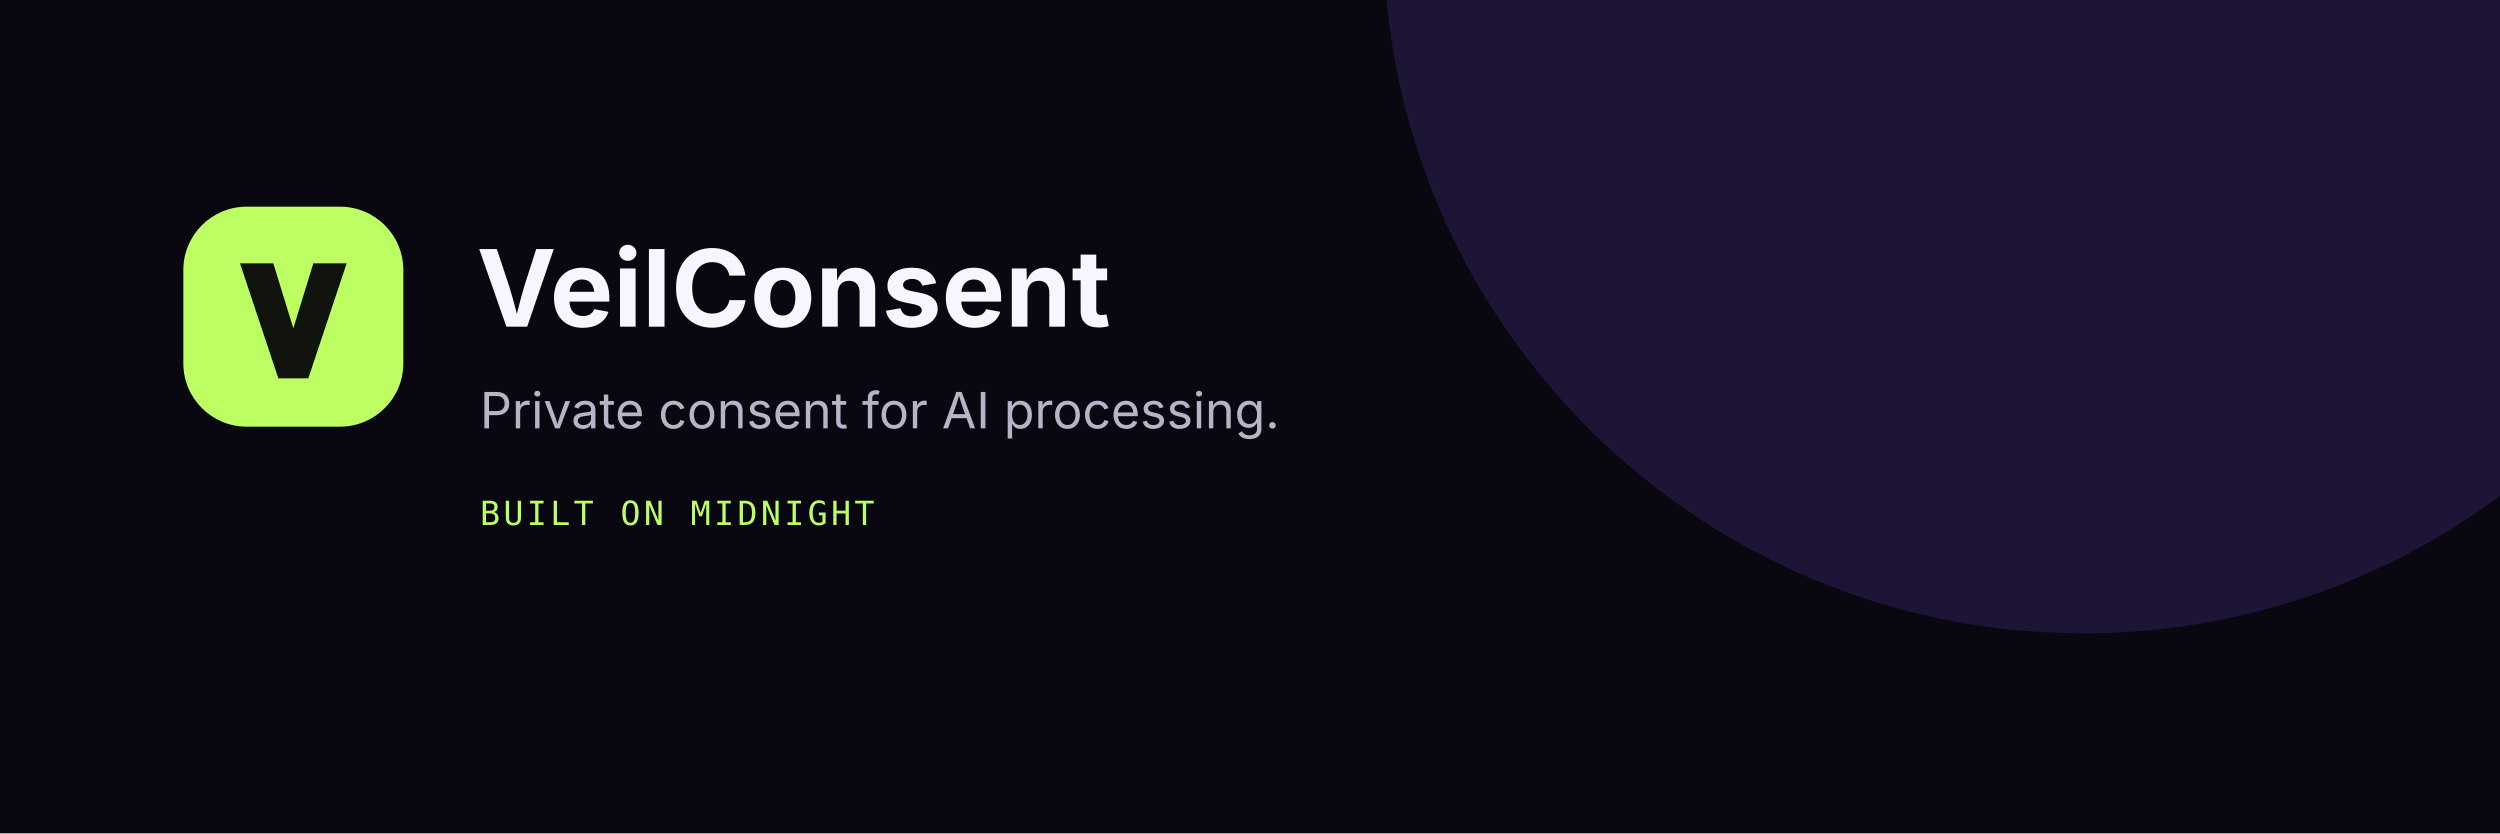
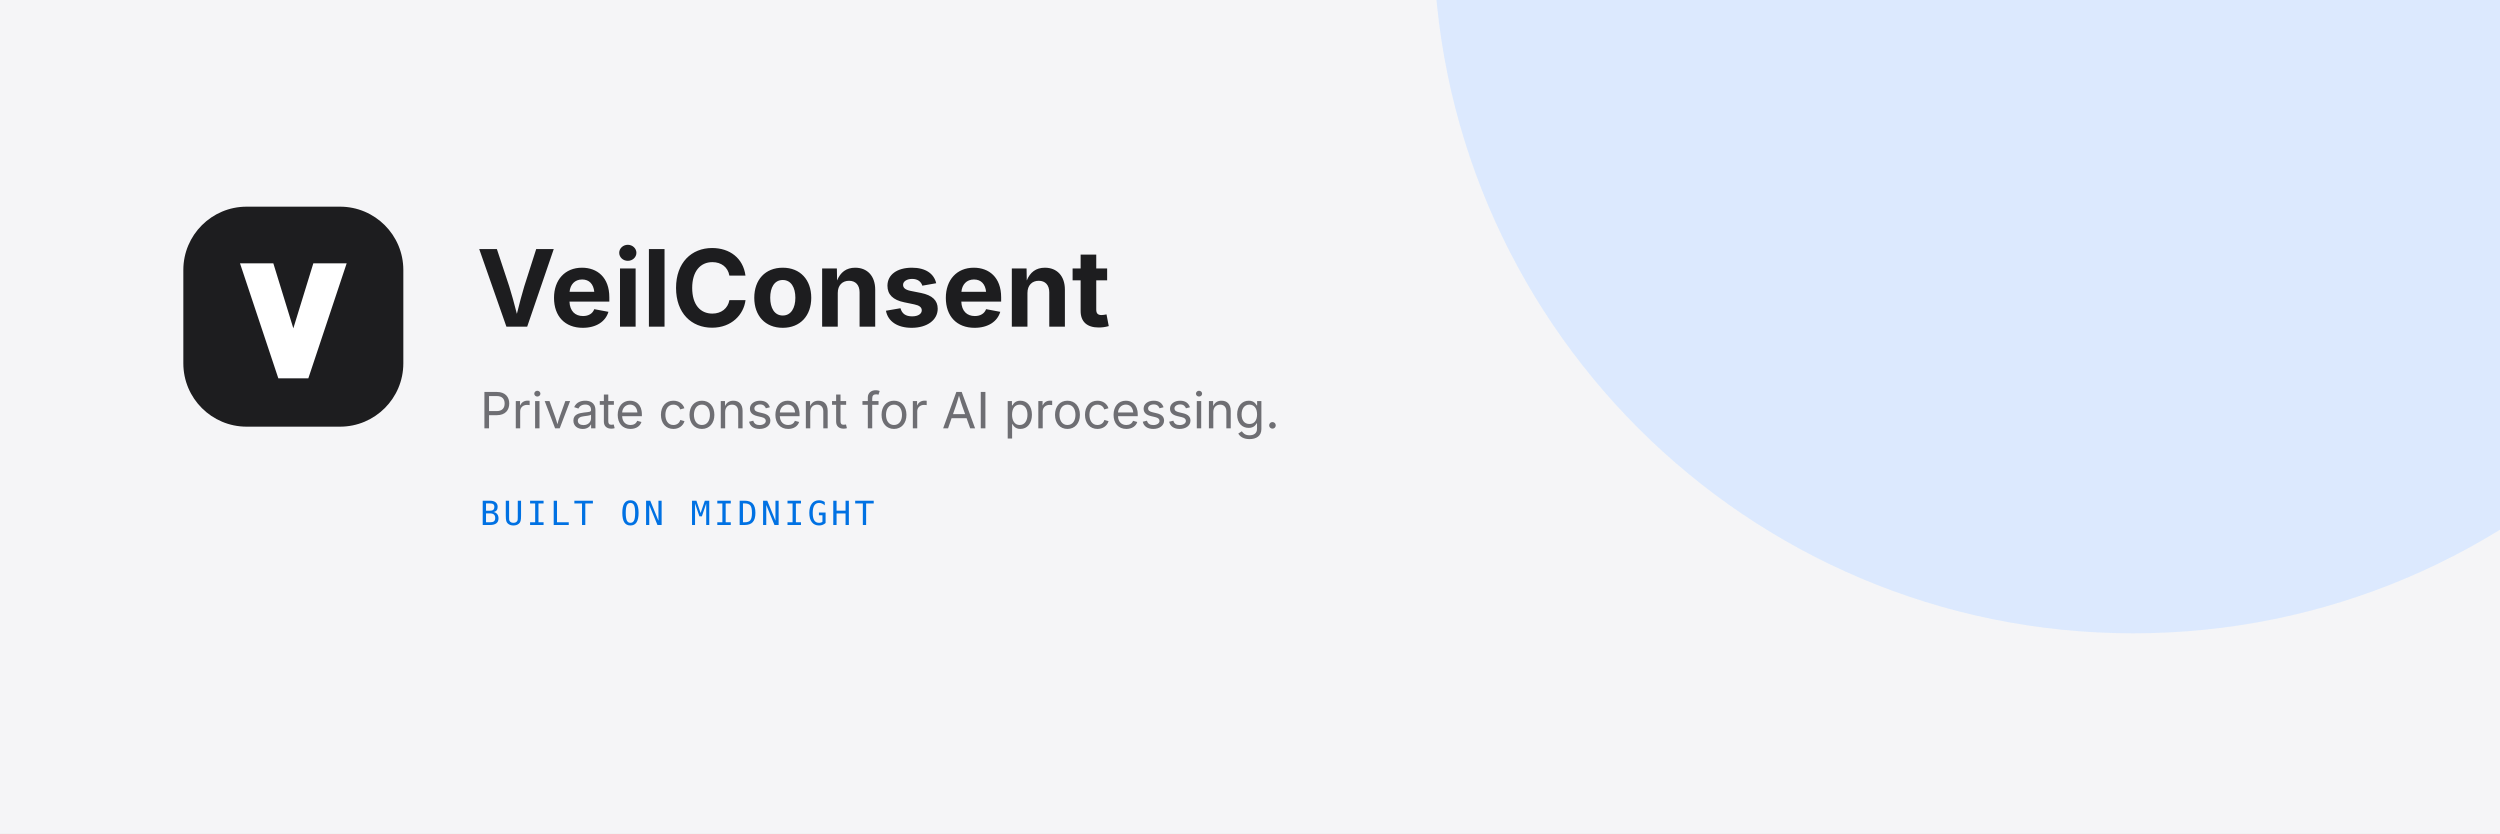
<svg xmlns="http://www.w3.org/2000/svg" viewBox="0 0 1500 500" role="img" aria-labelledby="title desc">
-   <rect width="1500" height="500" fill="#090810" />
-   <circle cx="1250" cy="-40" r="420" fill="#241945" opacity=".72" />
-   <rect x="110" y="124" width="132" height="132" rx="38" fill="#bdff63" />
-   <path d="M144 158h20l12 39 12-39h20l-23 69h-18l-23-69Z" fill="#10140c" />
-   <text x="286" y="196" fill="#f7f5ff" font-family="Inter, system-ui, sans-serif" font-size="64" font-weight="750">VeilConsent</text>
-   <text x="288" y="257" fill="#b9b3c8" font-family="Inter, system-ui, sans-serif" font-size="30">Private consent for AI processing.</text>
-   <text x="288" y="315" fill="#bdff63" font-family="ui-monospace, SFMono-Regular, monospace" font-size="20" letter-spacing="2">BUILT ON MIDNIGHT</text>
+   <rect width="1500" height="500" fill="#f5f5f7" />
+   <circle cx="1280" cy="-40" r="420" fill="#d9e8ff" opacity=".9" />
+   <rect x="110" y="124" width="132" height="132" rx="38" fill="#1d1d1f" />
+   <path d="M144 158h20l12 39 12-39h20l-23 69h-18l-23-69Z" fill="#ffffff" />
+   <text x="286" y="196" fill="#1d1d1f" font-family="-apple-system, BlinkMacSystemFont, Helvetica Neue, sans-serif" font-size="64" font-weight="700">VeilConsent</text>
+   <text x="288" y="257" fill="#6e6e73" font-family="-apple-system, BlinkMacSystemFont, Helvetica Neue, sans-serif" font-size="30">Private consent for AI processing.</text>
+   <text x="288" y="315" fill="#0071e3" font-family="ui-monospace, SFMono-Regular, monospace" font-size="20" letter-spacing="2">BUILT ON MIDNIGHT</text>
</svg>
